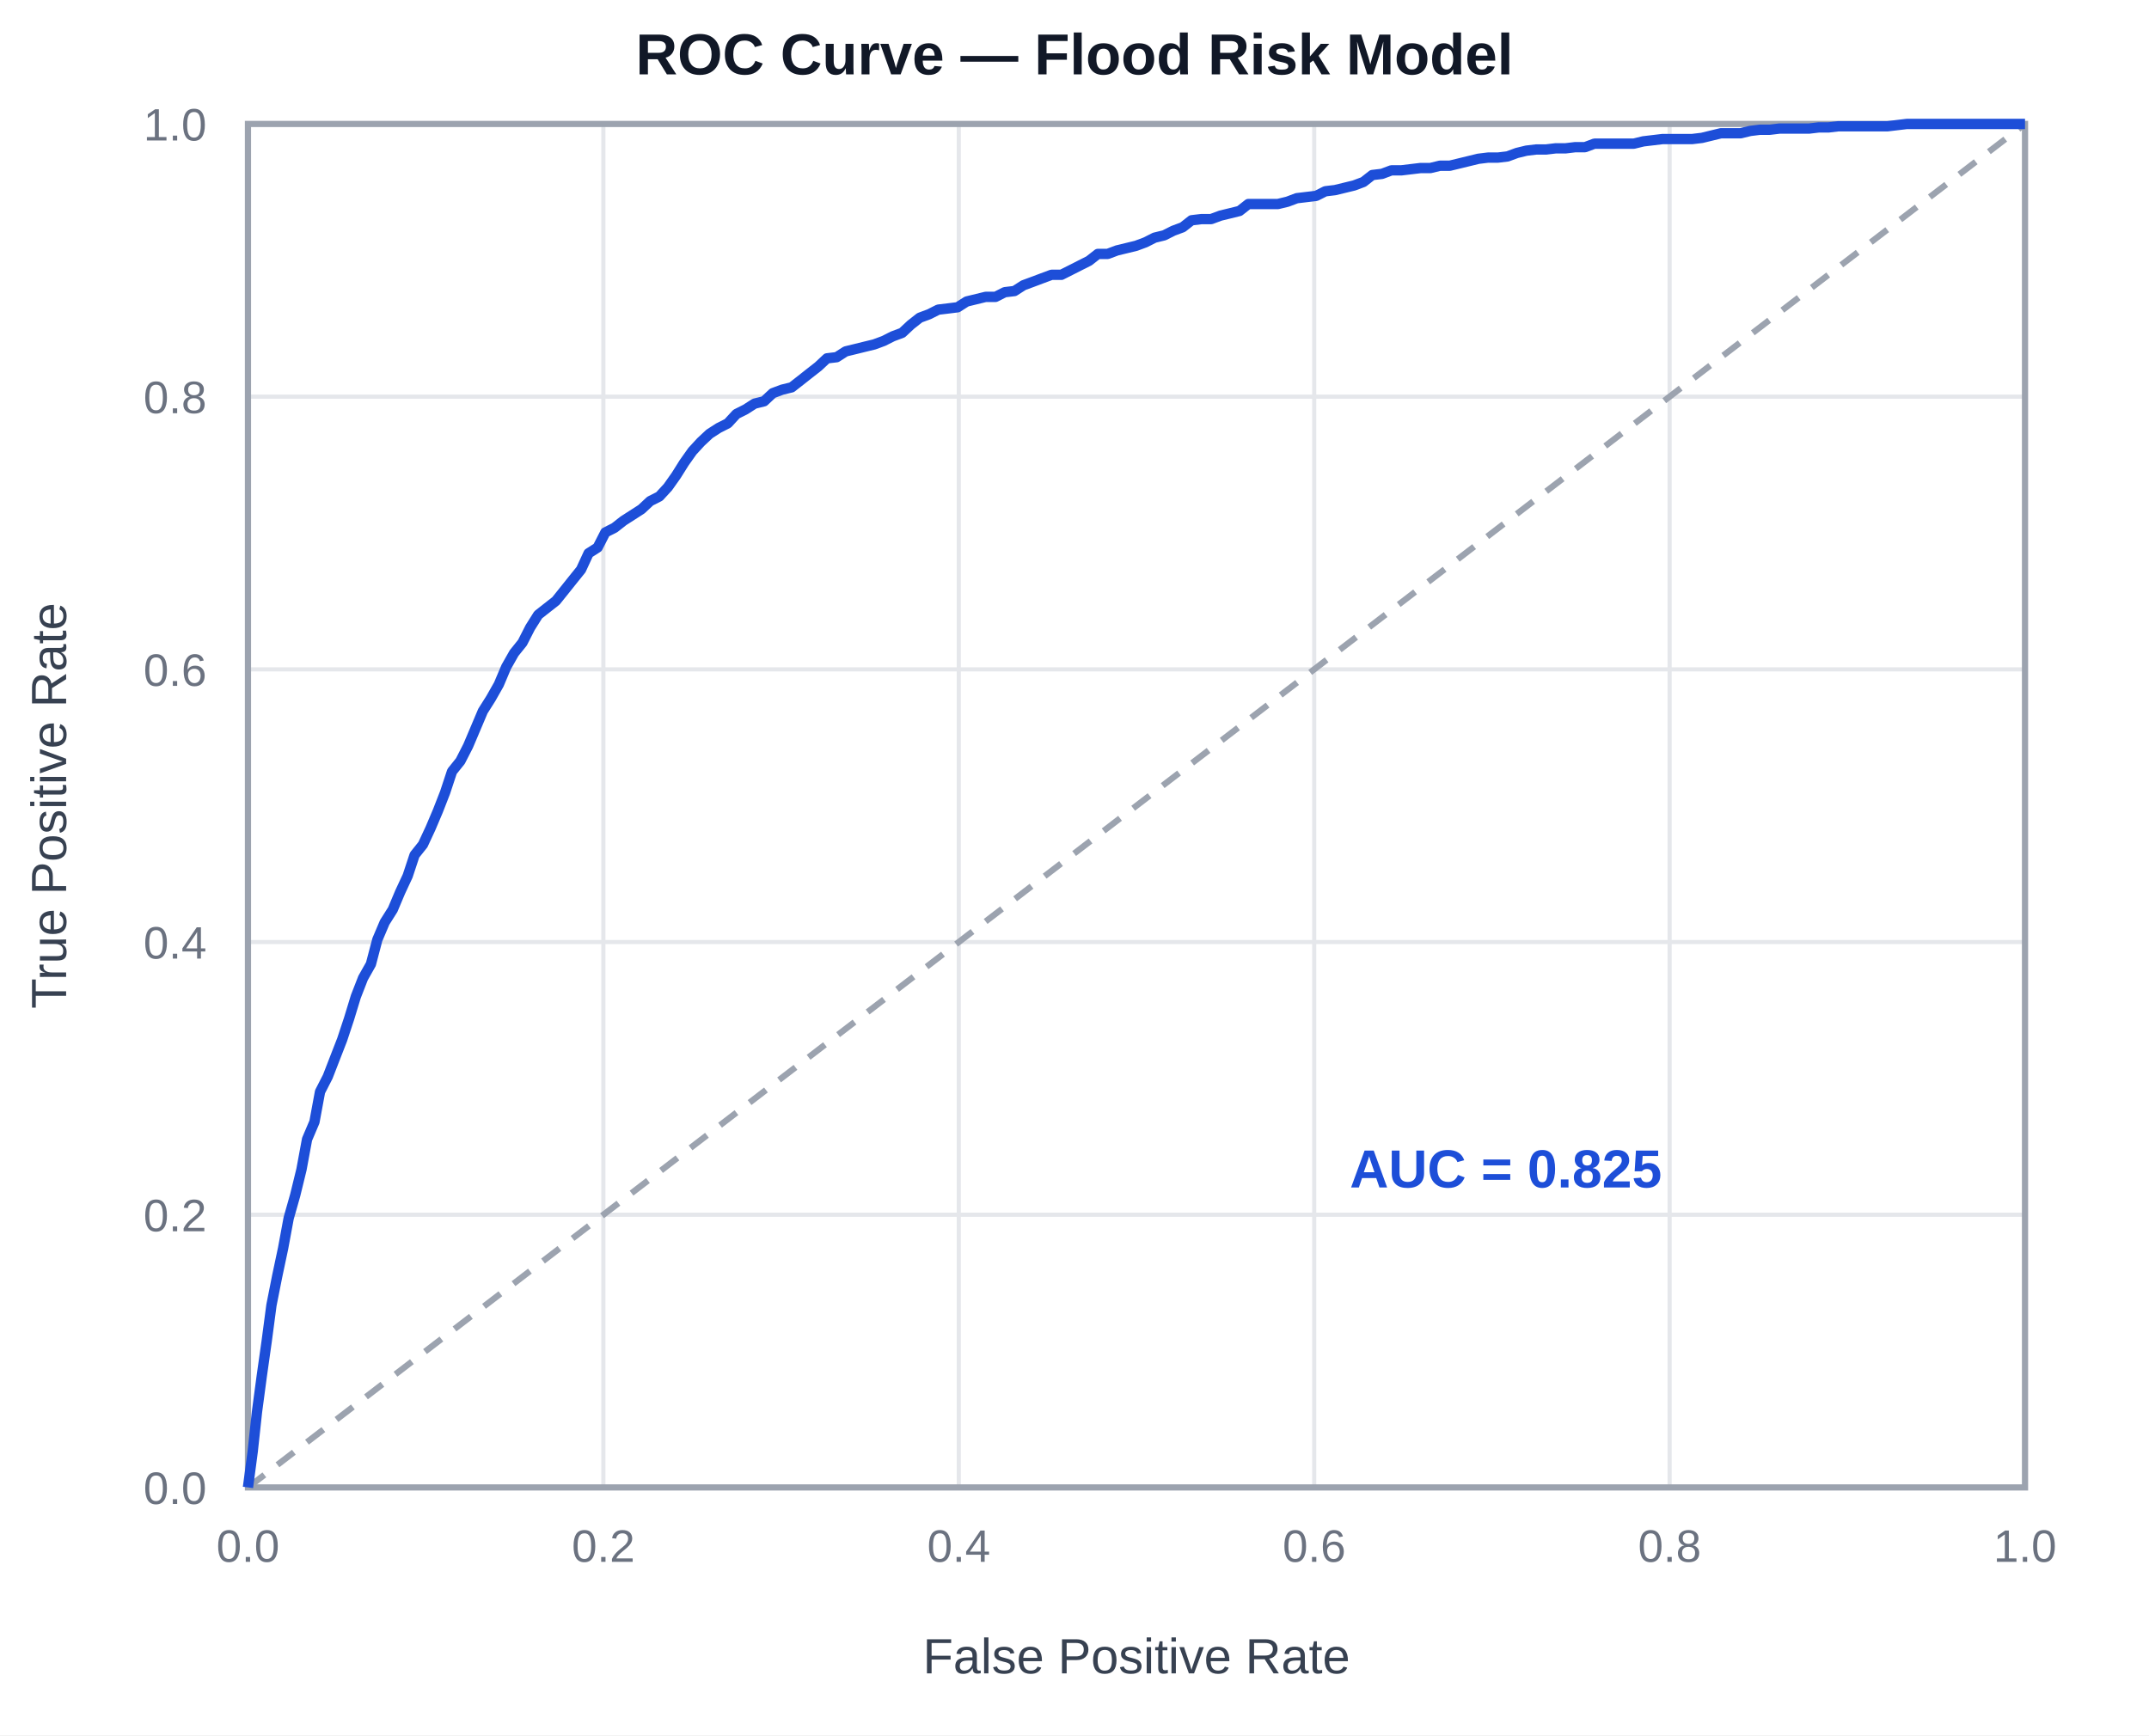
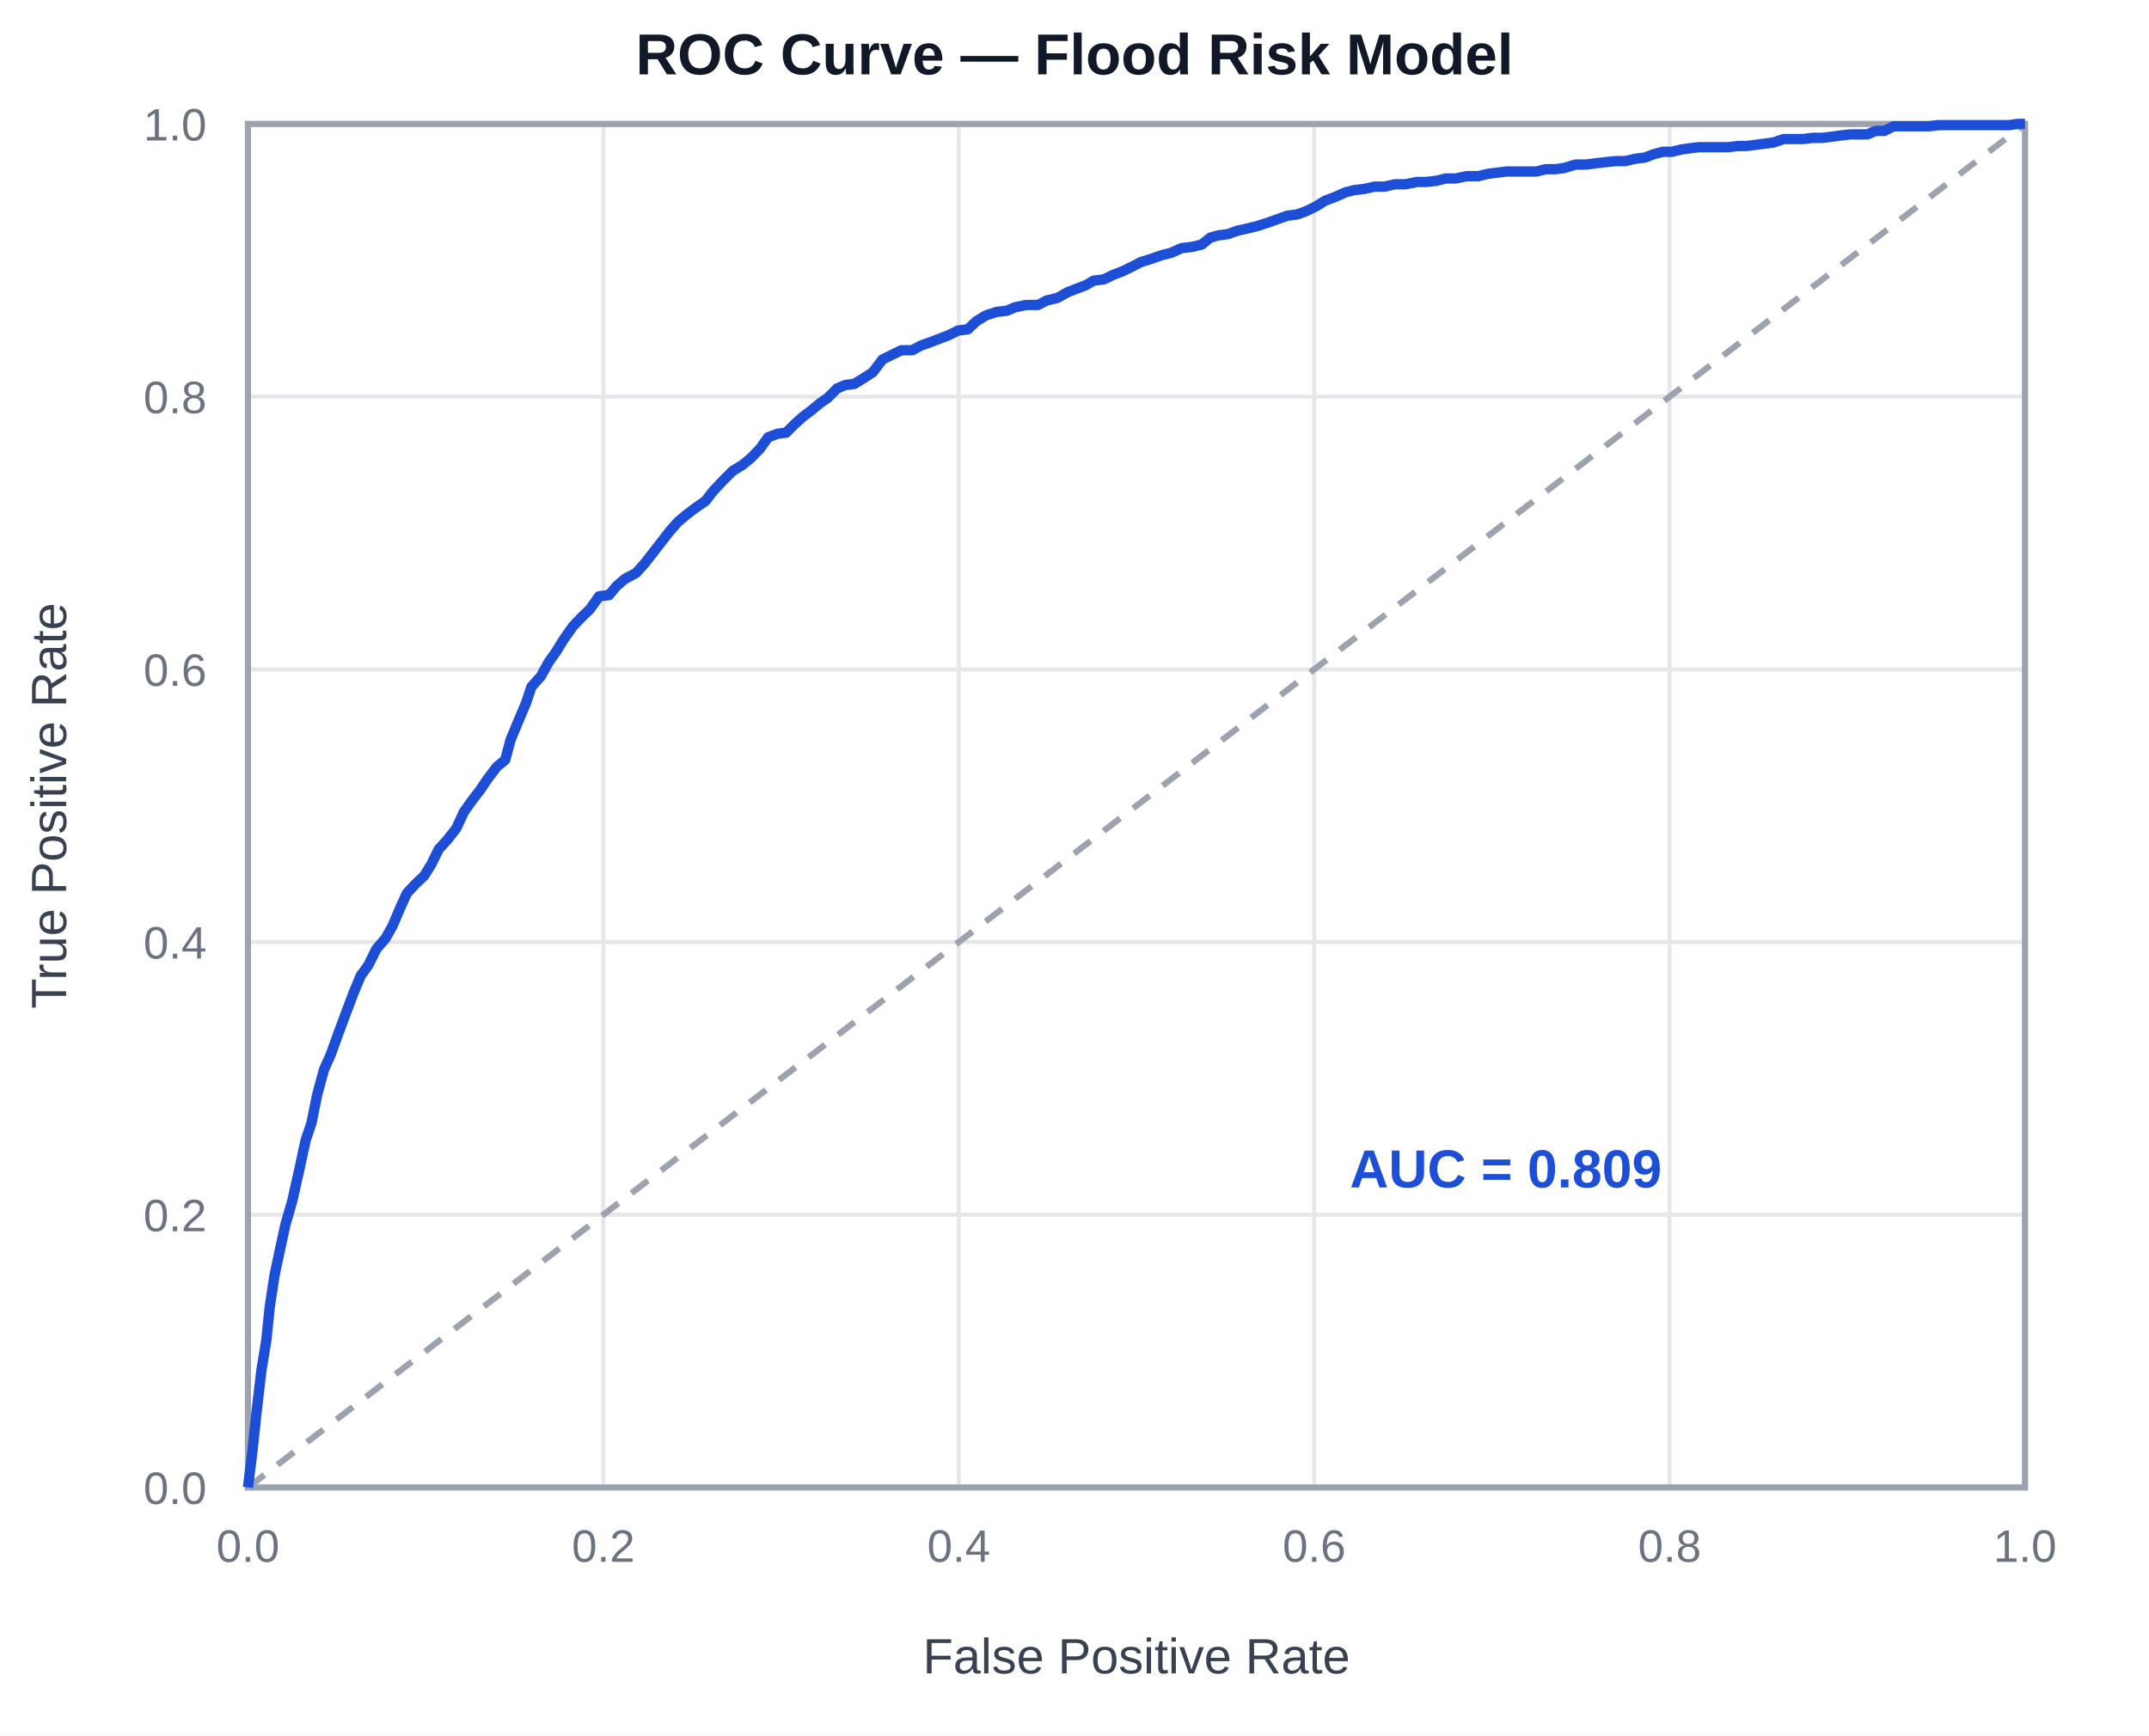
<svg xmlns="http://www.w3.org/2000/svg" viewBox="0 0 520 420" font-family="Arial, Helvetica, sans-serif">
  <rect x="0" y="0" width="520" height="420" fill="#ffffff" />
  <text x="260" y="18" text-anchor="middle" font-size="14" font-weight="bold" fill="#111827">ROC Curve — Flood Risk Model</text>
  <line x1="60.00" y1="30" x2="60.00" y2="360" stroke="#e5e7eb" stroke-width="1" />
  <line x1="60" y1="360.00" x2="490" y2="360.00" stroke="#e5e7eb" stroke-width="1" />
  <text x="60.00" y="378" text-anchor="middle" font-size="11" fill="#6b7280">0.0</text>
  <text x="50" y="364" text-anchor="end" font-size="11" fill="#6b7280">0.0</text>
  <line x1="146.00" y1="30" x2="146.00" y2="360" stroke="#e5e7eb" stroke-width="1" />
  <line x1="60" y1="294.00" x2="490" y2="294.00" stroke="#e5e7eb" stroke-width="1" />
  <text x="146.00" y="378" text-anchor="middle" font-size="11" fill="#6b7280">0.2</text>
  <text x="50" y="298" text-anchor="end" font-size="11" fill="#6b7280">0.2</text>
  <line x1="232.00" y1="30" x2="232.00" y2="360" stroke="#e5e7eb" stroke-width="1" />
  <line x1="60" y1="228.00" x2="490" y2="228.00" stroke="#e5e7eb" stroke-width="1" />
  <text x="232.00" y="378" text-anchor="middle" font-size="11" fill="#6b7280">0.4</text>
  <text x="50" y="232" text-anchor="end" font-size="11" fill="#6b7280">0.4</text>
  <line x1="318.00" y1="30" x2="318.00" y2="360" stroke="#e5e7eb" stroke-width="1" />
  <line x1="60" y1="162.00" x2="490" y2="162.00" stroke="#e5e7eb" stroke-width="1" />
  <text x="318.00" y="378" text-anchor="middle" font-size="11" fill="#6b7280">0.6</text>
  <text x="50" y="166" text-anchor="end" font-size="11" fill="#6b7280">0.6</text>
  <line x1="404.00" y1="30" x2="404.00" y2="360" stroke="#e5e7eb" stroke-width="1" />
  <line x1="60" y1="96.00" x2="490" y2="96.00" stroke="#e5e7eb" stroke-width="1" />
  <text x="404.00" y="378" text-anchor="middle" font-size="11" fill="#6b7280">0.8</text>
  <text x="50" y="100" text-anchor="end" font-size="11" fill="#6b7280">0.8</text>
  <line x1="490.00" y1="30" x2="490.00" y2="360" stroke="#e5e7eb" stroke-width="1" />
  <line x1="60" y1="30.00" x2="490" y2="30.00" stroke="#e5e7eb" stroke-width="1" />
  <text x="490.00" y="378" text-anchor="middle" font-size="11" fill="#6b7280">1.0</text>
  <text x="50" y="34" text-anchor="end" font-size="11" fill="#6b7280">1.0</text>
  <rect x="60" y="30" width="430" height="330" fill="none" stroke="#9ca3af" stroke-width="1.5" />
  <line x1="60" y1="360" x2="490" y2="30" stroke="#9ca3af" stroke-width="1.5" stroke-dasharray="5,4" />
-   <path d="M 60.00 360.00 L 61.15 351.29 L 62.18 341.74 L 63.34 333.04 L 64.53 324.61 L 65.68 315.91 L 67.07 308.89 L 68.50 302.14 L 69.85 294.84 L 71.44 289.23 L 72.95 283.05 L 74.30 275.74 L 76.09 271.53 L 77.44 264.23 L 79.31 260.58 L 81.05 256.09 L 82.80 251.59 L 84.47 246.54 L 86.10 241.20 L 87.85 236.71 L 89.75 233.34 L 91.30 227.44 L 93.09 223.23 L 95.04 220.14 L 96.82 215.92 L 98.65 211.99 L 100.32 206.94 L 102.34 204.41 L 104.17 200.48 L 105.96 196.26 L 107.71 191.77 L 109.38 186.71 L 111.40 184.19 L 113.27 180.54 L 115.06 176.32 L 116.84 172.11 L 118.79 169.02 L 120.70 165.65 L 122.48 161.44 L 124.39 158.07 L 126.42 155.54 L 128.28 151.89 L 130.23 148.80 L 132.38 147.11 L 134.52 145.43 L 136.55 142.90 L 138.57 140.37 L 140.60 137.85 L 142.42 133.91 L 144.61 132.51 L 146.48 128.86 L 148.70 127.74 L 150.85 126.05 L 153.03 124.65 L 155.22 123.24 L 157.32 121.28 L 159.55 120.15 L 161.61 117.91 L 163.60 115.10 L 165.54 112.01 L 167.53 109.20 L 169.60 106.95 L 171.70 104.99 L 173.89 103.58 L 176.11 102.46 L 178.18 100.21 L 180.40 99.09 L 182.58 97.69 L 184.89 97.12 L 186.99 95.16 L 189.26 94.31 L 191.56 93.75 L 193.71 92.07 L 195.85 90.38 L 198.00 88.70 L 200.10 86.73 L 202.45 86.45 L 204.63 85.05 L 206.93 84.49 L 209.24 83.92 L 211.54 83.36 L 213.81 82.52 L 216.03 81.40 L 218.30 80.55 L 220.40 78.59 L 222.55 76.90 L 224.81 76.06 L 227.03 74.94 L 229.38 74.66 L 231.72 74.37 L 233.91 72.97 L 236.21 72.41 L 238.51 71.85 L 240.90 71.85 L 243.12 70.72 L 245.47 70.44 L 247.65 69.04 L 249.92 68.20 L 252.18 67.35 L 254.44 66.51 L 256.83 66.51 L 259.05 65.39 L 261.28 64.26 L 263.50 63.14 L 265.65 61.46 L 268.03 61.46 L 270.29 60.61 L 272.60 60.05 L 274.90 59.49 L 277.16 58.65 L 279.39 57.52 L 281.69 56.96 L 283.92 55.84 L 286.18 55.00 L 288.33 53.31 L 290.67 53.03 L 293.05 53.03 L 295.32 52.19 L 297.62 51.63 L 299.93 51.06 L 302.07 49.38 L 304.45 49.38 L 306.84 49.38 L 309.22 49.38 L 311.53 48.82 L 313.79 47.97 L 316.13 47.69 L 318.48 47.41 L 320.70 46.29 L 323.04 46.01 L 325.35 45.45 L 327.65 44.89 L 329.92 44.04 L 332.06 42.36 L 334.41 42.08 L 336.67 41.23 L 339.05 41.23 L 341.40 40.95 L 343.74 40.67 L 346.12 40.67 L 348.43 40.11 L 350.81 40.11 L 353.12 39.55 L 355.42 38.99 L 357.72 38.43 L 360.07 38.14 L 362.45 38.14 L 364.79 37.86 L 367.06 37.02 L 369.36 36.46 L 371.71 36.18 L 374.09 36.18 L 376.43 35.90 L 378.82 35.90 L 381.16 35.62 L 383.54 35.62 L 385.81 34.77 L 388.19 34.77 L 390.57 34.77 L 392.96 34.77 L 395.34 34.77 L 397.64 34.21 L 399.99 33.93 L 402.33 33.65 L 404.72 33.65 L 407.10 33.65 L 409.48 33.65 L 411.83 33.37 L 414.13 32.81 L 416.43 32.25 L 418.82 32.25 L 421.20 32.25 L 423.50 31.69 L 425.85 31.40 L 428.23 31.40 L 430.57 31.12 L 432.96 31.12 L 435.34 31.12 L 437.72 31.12 L 440.07 30.84 L 442.45 30.84 L 444.80 30.56 L 447.18 30.56 L 449.56 30.56 L 451.95 30.56 L 454.33 30.56 L 456.71 30.56 L 459.06 30.28 L 461.40 30.00 L 463.78 30.00 L 466.17 30.00 L 468.55 30.00 L 470.93 30.00 L 473.32 30.00 L 475.70 30.00 L 478.08 30.00 L 480.47 30.00 L 482.85 30.00 L 485.23 30.00 L 487.62 30.00 L 490.00 30.00 L 490.00 30.00" fill="none" stroke="#1d4ed8" stroke-width="2.5" stroke-linejoin="round" />
-   <text x="326.60" y="287.40" font-size="13" font-weight="bold" fill="#1d4ed8">AUC = 0.825</text>
+   <path d="M 60.00 360.00 L 61.11 351.01 L 62.11 341.46 L 63.26 331.63 L 64.45 324.33 L 65.28 316.19 L 66.44 308.60 L 67.87 301.86 L 69.10 296.25 L 70.73 290.63 L 72.43 283.05 L 73.94 276.03 L 75.37 271.81 L 76.72 265.07 L 78.39 258.89 L 80.02 255.24 L 81.85 250.19 L 83.52 245.69 L 85.42 240.64 L 87.29 236.14 L 89.12 233.62 L 91.06 229.69 L 93.25 227.16 L 95.00 224.07 L 96.66 220.14 L 98.45 216.20 L 100.52 213.96 L 102.62 211.99 L 104.37 209.18 L 106.16 205.53 L 108.22 203.29 L 110.41 200.48 L 112.24 196.54 L 114.22 193.74 L 116.17 191.21 L 118.07 188.40 L 120.22 185.59 L 122.25 183.91 L 123.52 179.13 L 125.38 174.64 L 127.29 170.14 L 128.60 166.21 L 130.87 163.69 L 132.73 160.31 L 134.52 157.79 L 136.43 154.70 L 138.61 151.61 L 140.48 149.64 L 142.78 147.40 L 144.97 144.31 L 147.35 144.03 L 149.26 141.78 L 151.24 140.09 L 153.90 138.69 L 155.93 136.44 L 157.68 134.20 L 159.86 131.39 L 162.05 128.58 L 164.03 126.33 L 166.02 124.65 L 168.24 122.96 L 170.67 121.28 L 172.65 118.75 L 175.04 116.22 L 177.30 113.97 L 179.61 112.57 L 181.67 110.89 L 183.86 108.64 L 185.88 105.83 L 188.11 104.99 L 190.25 104.71 L 192.20 102.74 L 194.38 100.77 L 196.29 99.37 L 198.28 97.69 L 200.30 96.28 L 202.53 94.03 L 204.51 93.19 L 206.74 92.91 L 209.00 91.51 L 211.19 90.10 L 213.53 87.01 L 215.79 85.89 L 218.10 84.77 L 220.72 84.77 L 222.82 83.64 L 225.17 82.80 L 227.39 81.96 L 229.58 81.11 L 231.84 79.99 L 234.18 79.71 L 236.25 77.74 L 238.55 76.34 L 241.10 75.50 L 243.60 75.22 L 245.59 74.37 L 248.33 73.81 L 251.15 73.81 L 253.37 72.69 L 255.83 72.13 L 258.34 70.72 L 260.52 69.88 L 262.71 69.04 L 264.65 67.91 L 267.08 67.63 L 269.38 66.51 L 271.60 65.67 L 273.91 64.54 L 276.09 63.42 L 278.79 62.58 L 281.18 61.74 L 283.44 61.17 L 285.90 60.05 L 288.37 59.77 L 290.75 59.21 L 292.86 57.52 L 294.84 56.96 L 297.07 56.68 L 299.41 55.84 L 301.95 55.28 L 304.26 54.71 L 306.84 53.87 L 309.18 53.03 L 311.53 52.19 L 313.87 51.91 L 316.17 51.06 L 318.44 49.94 L 320.70 48.54 L 323.01 47.69 L 325.51 46.57 L 327.65 46.01 L 330.08 45.73 L 332.62 45.17 L 335.04 45.17 L 337.50 44.60 L 340.01 44.60 L 342.95 44.04 L 345.09 44.04 L 347.59 43.76 L 349.82 43.20 L 352.20 43.20 L 354.90 42.64 L 357.68 42.64 L 359.99 42.08 L 362.21 41.80 L 364.52 41.51 L 366.78 41.51 L 369.36 41.51 L 371.71 41.51 L 374.05 40.95 L 376.35 40.95 L 378.50 40.67 L 381.20 39.83 L 383.74 39.83 L 385.89 39.55 L 388.31 39.27 L 390.97 38.99 L 393.24 38.99 L 395.70 38.43 L 398.00 38.14 L 400.23 37.30 L 402.33 36.74 L 404.52 36.74 L 406.82 36.18 L 408.81 35.90 L 411.07 35.62 L 413.45 35.62 L 415.76 35.62 L 418.18 35.62 L 420.48 35.34 L 422.51 35.34 L 424.81 35.06 L 426.92 34.77 L 429.14 34.49 L 431.61 33.65 L 434.03 33.65 L 436.33 33.65 L 438.64 33.37 L 440.94 33.37 L 443.17 33.09 L 445.23 32.81 L 447.70 32.53 L 449.84 32.53 L 451.87 32.53 L 453.77 31.69 L 455.96 31.69 L 458.22 30.56 L 460.64 30.56 L 462.51 30.56 L 464.82 30.56 L 466.80 30.56 L 469.11 30.28 L 470.97 30.28 L 473.08 30.28 L 475.14 30.28 L 477.29 30.28 L 479.31 30.28 L 481.38 30.28 L 483.76 30.28 L 486.19 30.28 L 488.13 30.00 L 490.00 30.00" fill="none" stroke="#1d4ed8" stroke-width="2.5" stroke-linejoin="round" />
+   <text x="326.60" y="287.40" font-size="13" font-weight="bold" fill="#1d4ed8">AUC = 0.809</text>
  <text x="275.00" y="405" text-anchor="middle" font-size="12" fill="#374151">False Positive Rate</text>
  <text x="16" y="195.00" text-anchor="middle" font-size="12" fill="#374151" transform="rotate(-90 16 195.00)">True Positive Rate</text>
</svg>
